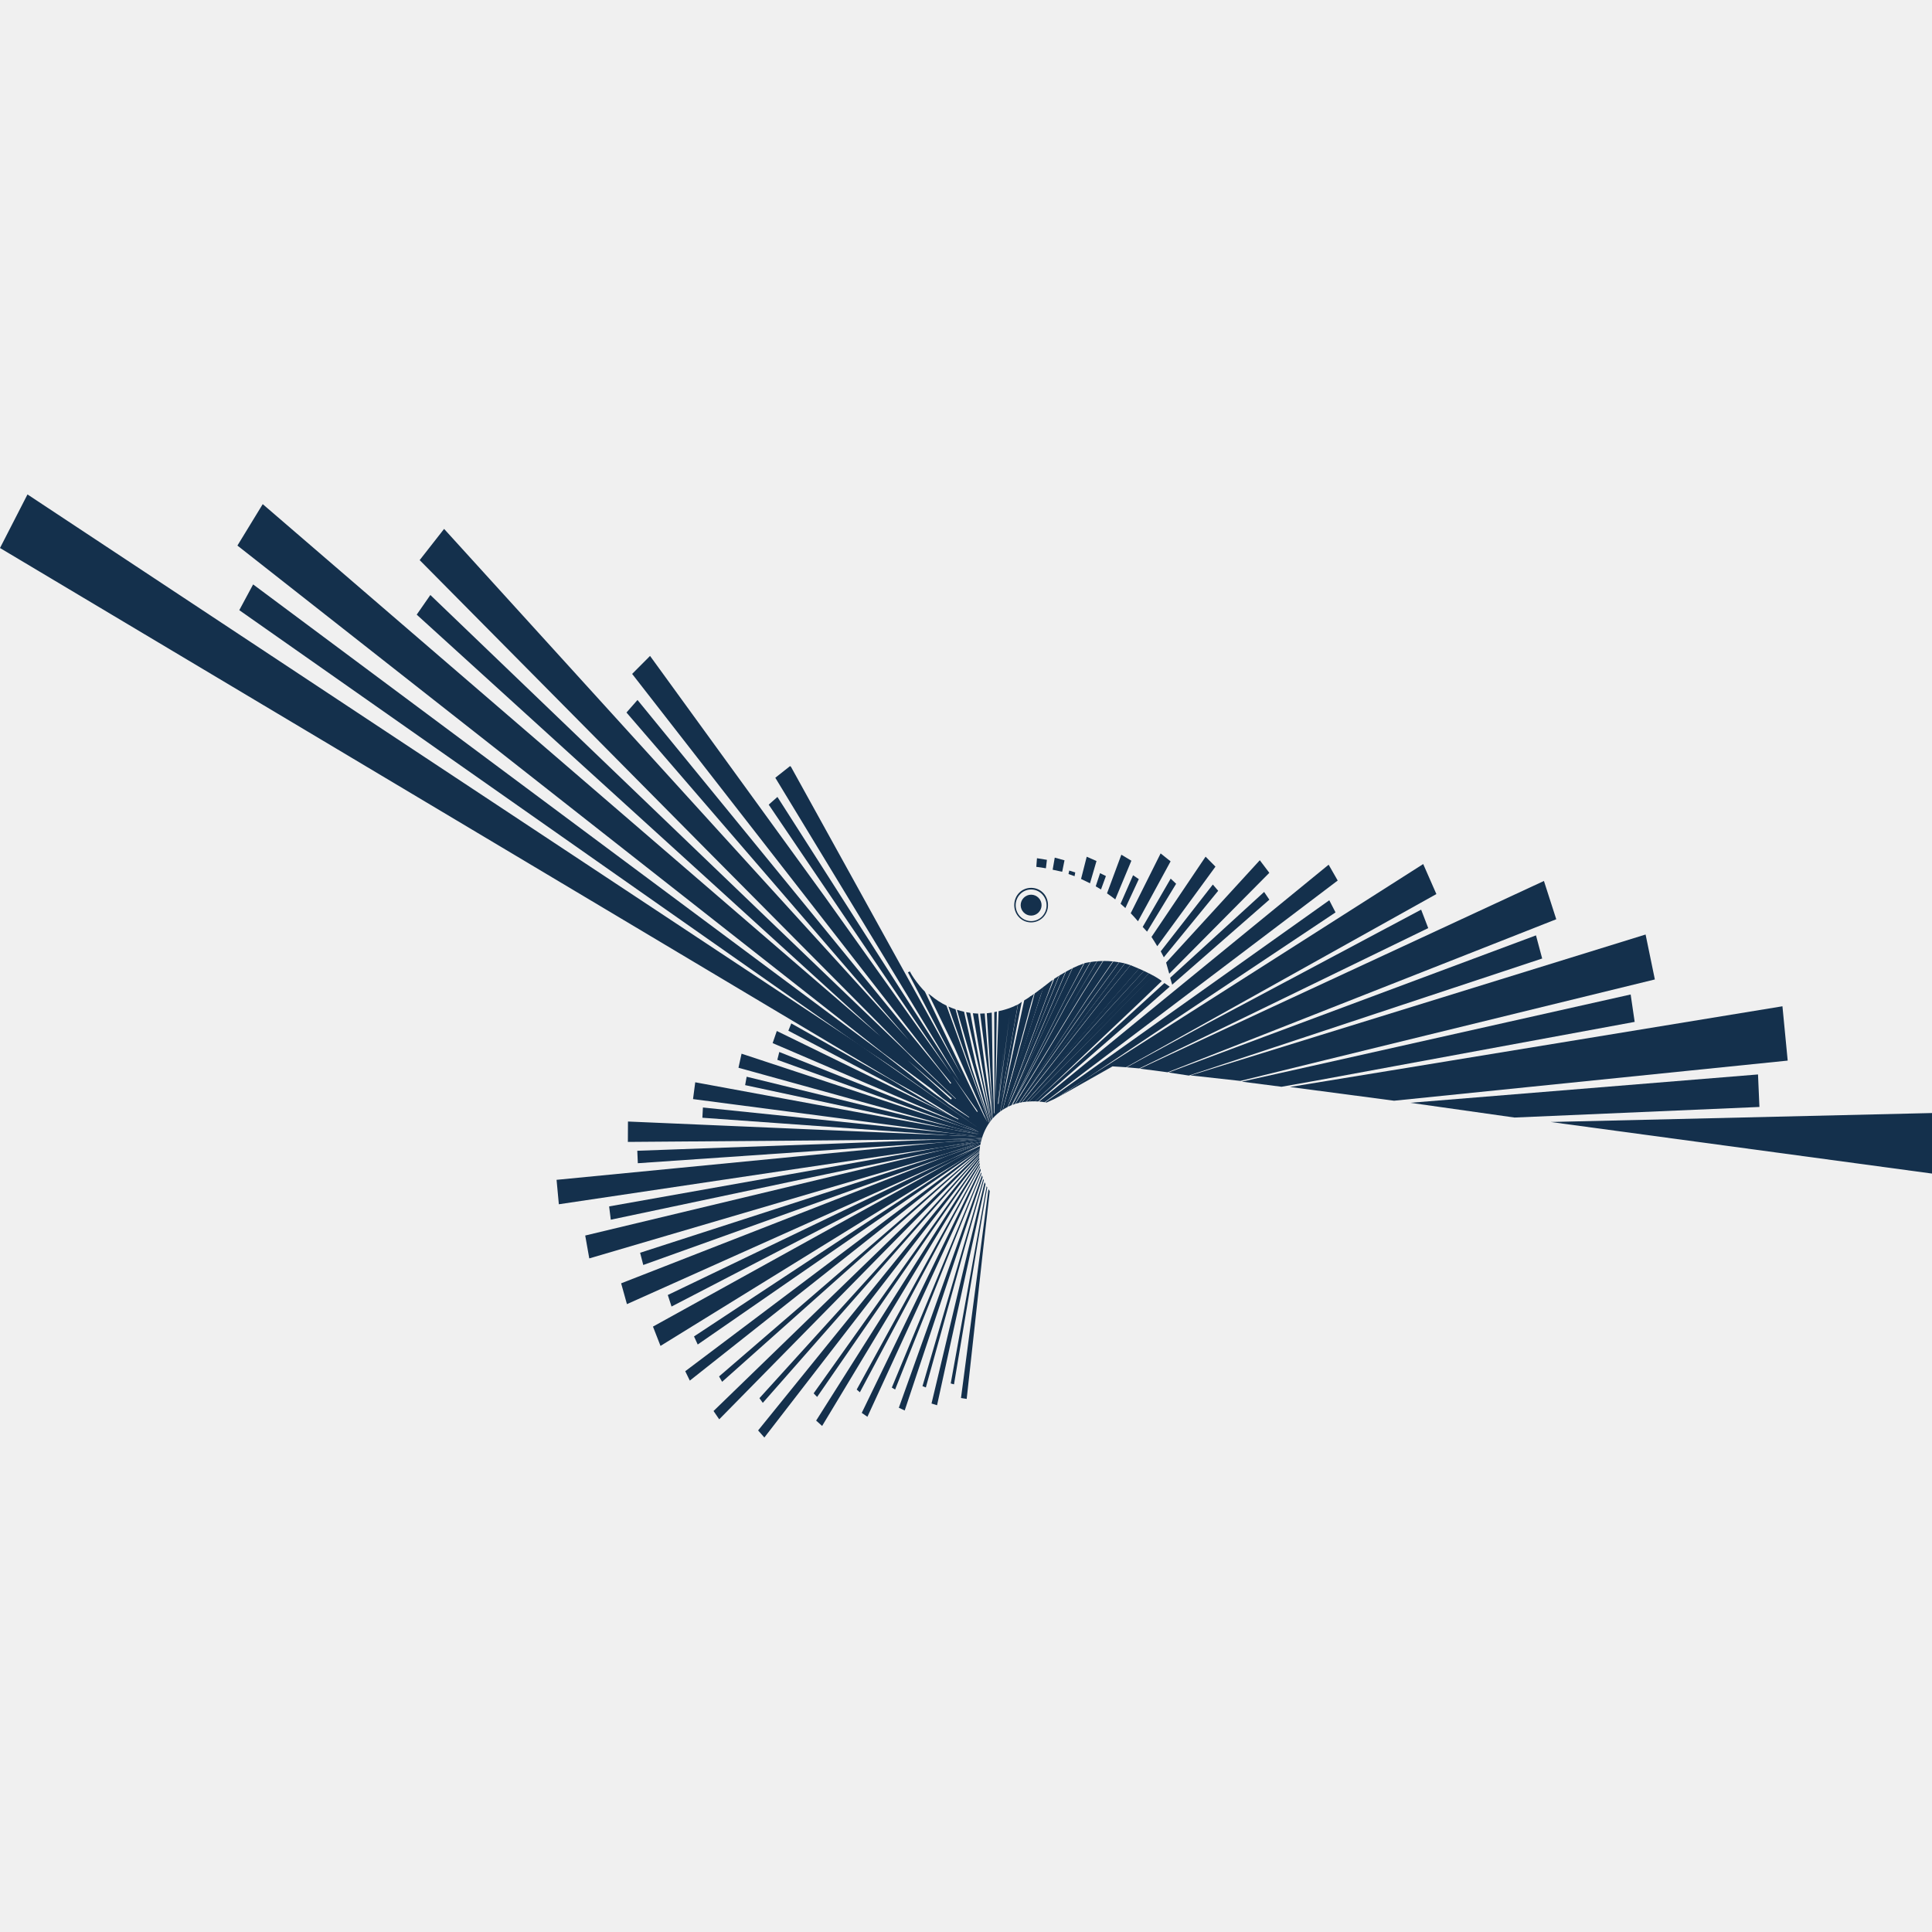
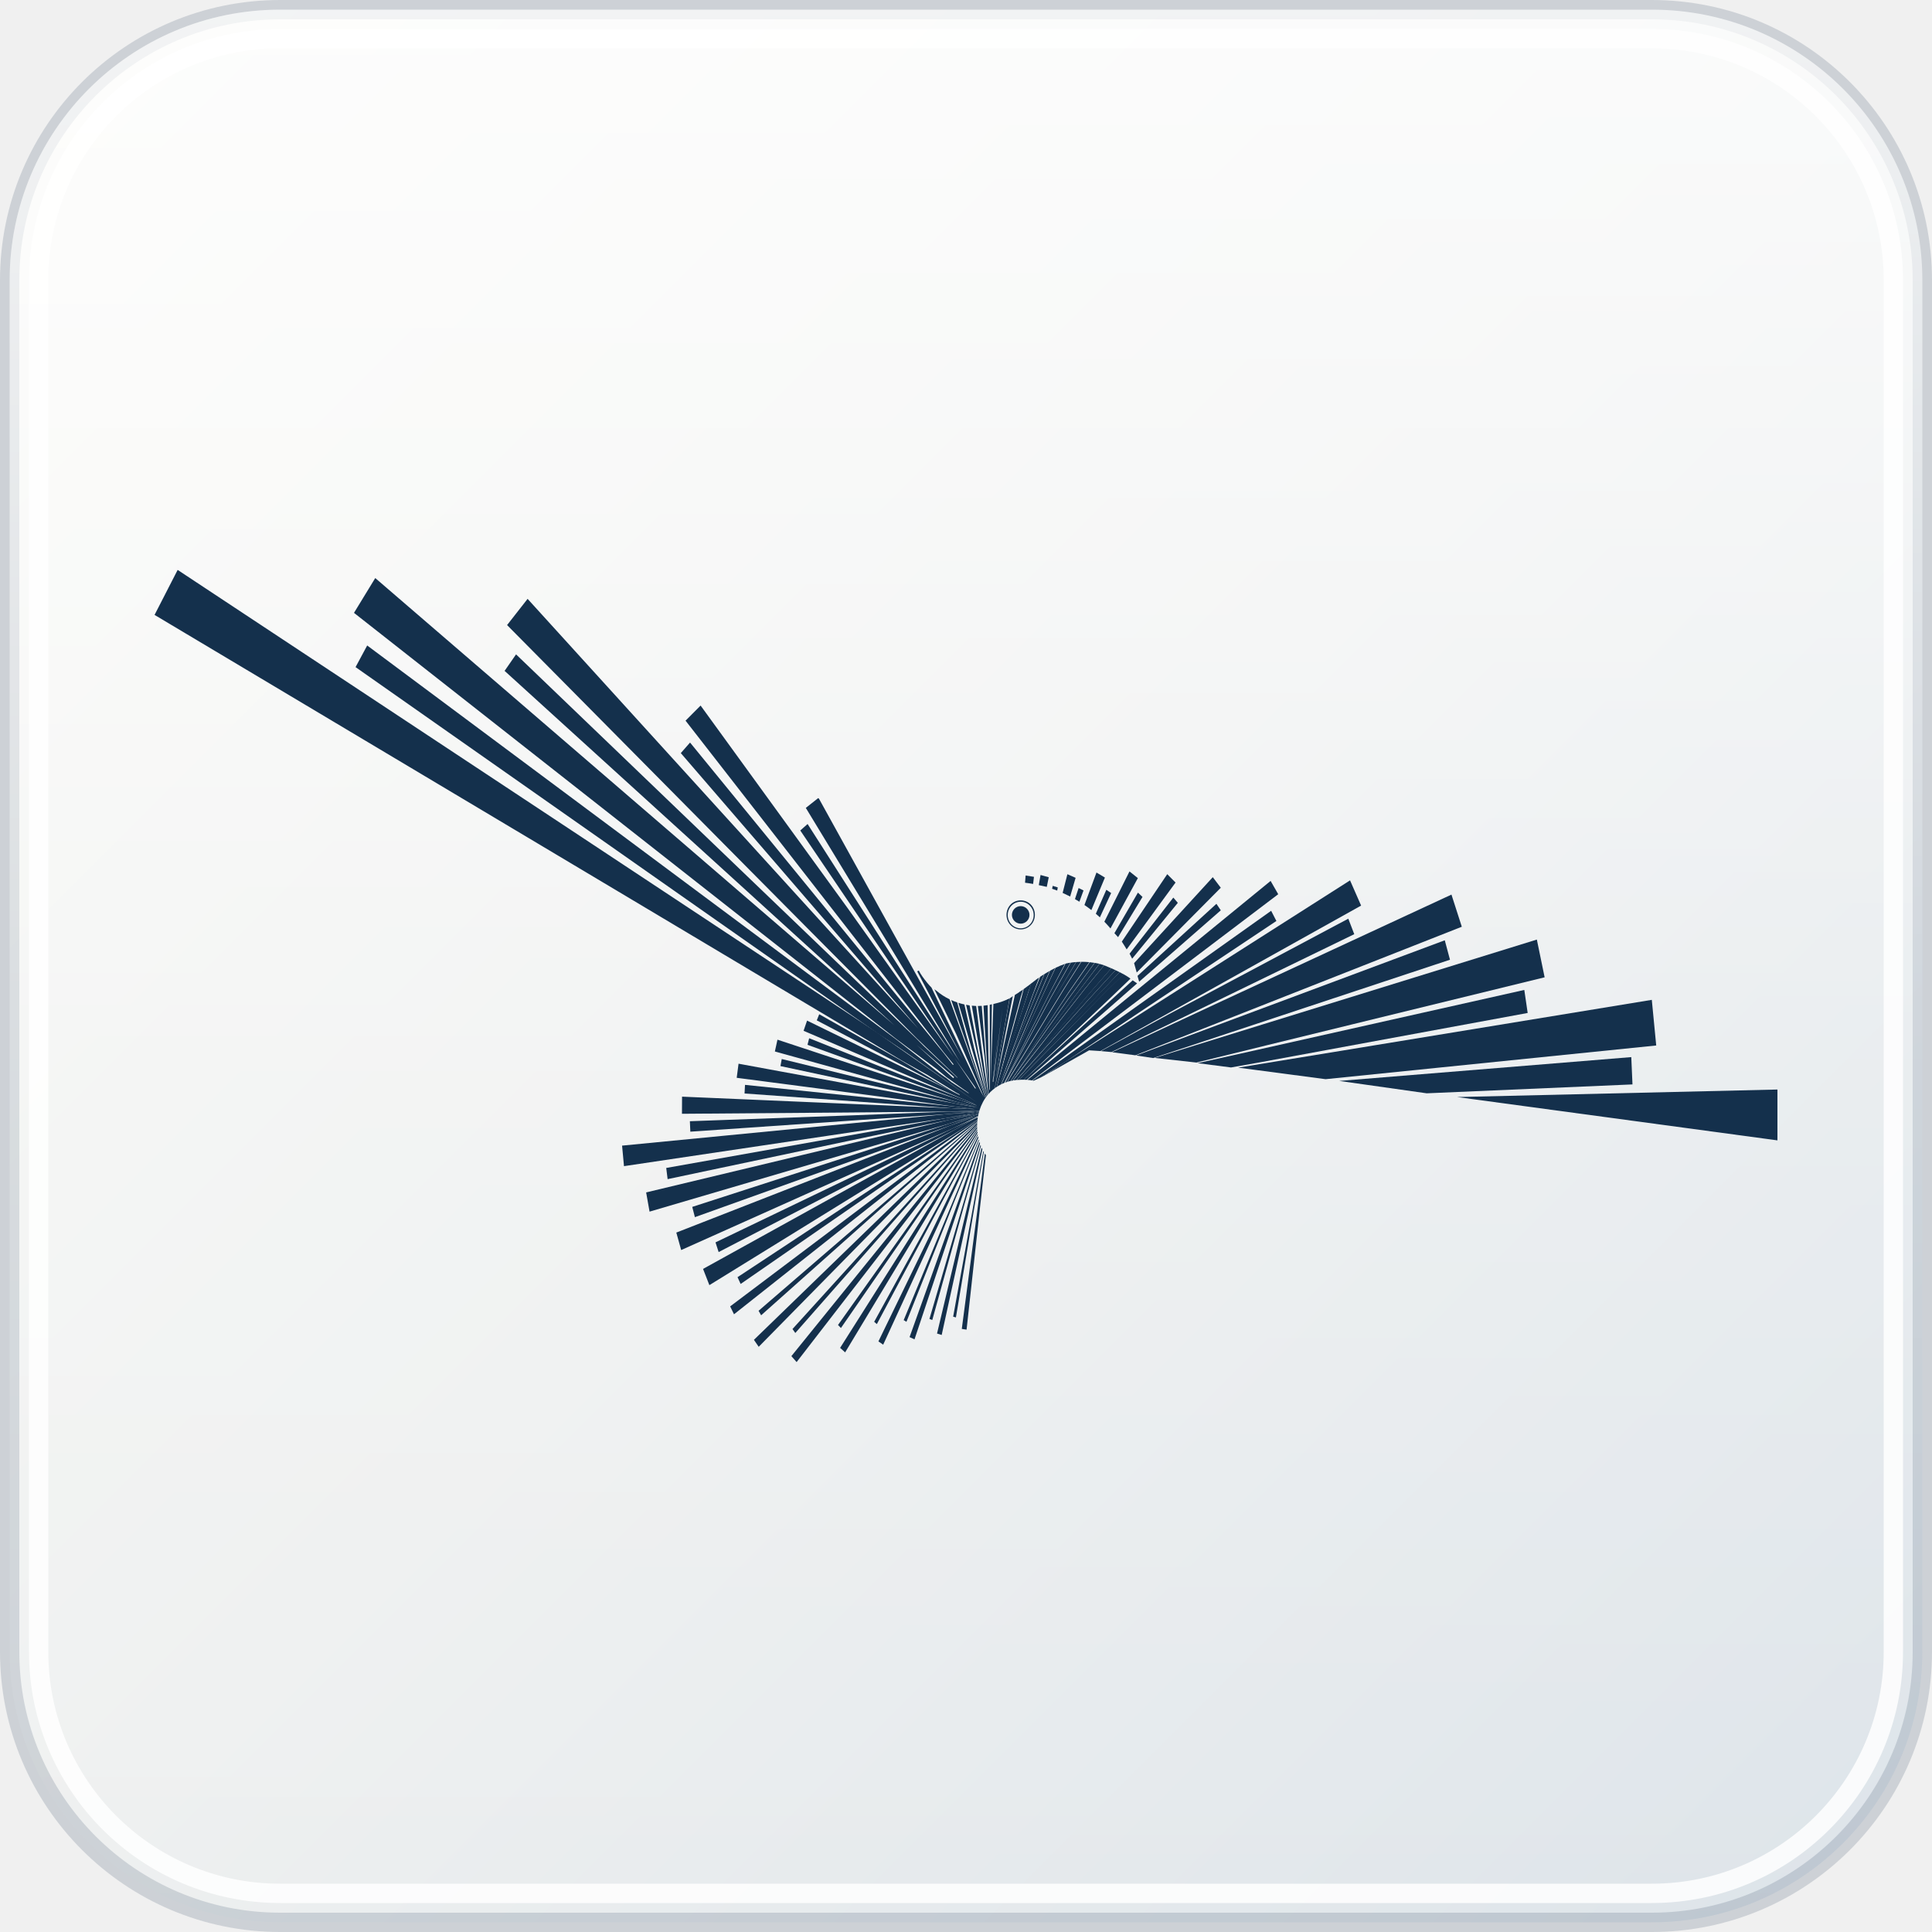
- <svg xmlns="http://www.w3.org/2000/svg" id="Layer_2" data-name="Layer 2" viewBox="0 -191.05 746.53 746.53">
-   <g id="Layer_1-2" data-name="Layer 1">
+ <svg xmlns="http://www.w3.org/2000/svg" viewBox="0 0 100 100">
+   <defs>
+     <linearGradient id="v" x1="0" y1="0" x2="1" y2="1">
+       <stop offset="0" stop-color="#F9F9F6" />
+       <stop offset=".5" stop-color="#EEF0F0" />
+       <stop offset="1" stop-color="#DCE3E9" />
+     </linearGradient>
+     <linearGradient id="r" x1="0" y1="0" x2="0" y2="1">
+       <stop offset="0" stop-color="#fff" stop-opacity=".72" />
+       <stop offset=".55" stop-color="#fff" stop-opacity=".18" />
+       <stop offset="1" stop-color="#fff" stop-opacity="0" />
+     </linearGradient>
+   </defs>
+   <rect x=".5" y=".5" width="99" height="99" rx="14" fill="url(#v)" stroke="#14304C" stroke-opacity=".16" />
+   <rect x=".5" y=".5" width="99" height="99" rx="14" fill="url(#r)" />
+   <rect x="2" y="2" width="96" height="96" rx="12.5" fill="none" stroke="#fff" stroke-opacity=".85" />
+   <g transform="translate(8.000 29.498) scale(0.11252)">
    <g>
      <path d="M434.68,181.22l-13.22,17.38-26.9,36.32s.1-.01.14-.02l32.89-41.8,9.21-11.22c-.71-.22-1.42-.44-2.13-.65Z" fill="#14304c" />
      <path d="M440.08,183.25l-10.2,11.65-33.72,39.78c.06,0,.12-.02.19-.03l32.69-36.38,13-14.14c-.65-.3-1.3-.59-1.95-.88Z" fill="#14304c" />
      <path d="M444.55,185.35c-.2-.1-.41-.21-.61-.31l-13.88,14.57-32.71,34.97c.05,0,.11,0,.16,0l41.06-41.41,7.28-7.11c-.43-.24-.87-.47-1.31-.7Z" fill="#14304c" />
      <path d="M430.2,180.47l-9.8,14.17-26.88,40.52s.09-.03.14-.04l26.28-37.32,12.45-17.04c-.73-.12-1.46-.21-2.19-.29Z" fill="#14304c" />
      <path d="M381.94,268.45l-3.19,24.23-7.42,56.47,2.2.34,6.23-56.64,2.69-23.64c-.18-.25-.34-.51-.5-.76Z" fill="#14304c" />
      <path d="M380.45,265.76l-6.6,27.18-13.91,58.33,2.14.67,12.86-58.75,5.87-26.69c-.12-.25-.26-.49-.37-.74Z" fill="#14304c" />
      <path d="M379.45,263.07l-10.69,29.91-21.45,59.93,2.27,1.05,20.19-60.47,9.93-29.61c-.09-.26-.17-.53-.25-.8Z" fill="#14304c" />
      <path d="M378.8,260.48l-15.99,32.92-29.83,61.49,2.19,1.51,28.7-62.38,15.1-32.78c-.06-.26-.11-.51-.16-.77Z" fill="#14304c" />
      <path d="M378.48,258.27l-22.79,35.88-40.33,63.72,2.31,2.07,39.03-64.78,21.87-36.2c-.03-.23-.06-.46-.08-.69Z" fill="#14304c" />
      <path d="M378.37,256.21l-31.74,39.13-53.69,66.33,2.41,2.74,52.38-67.77,30.68-39.68c-.01-.25-.03-.5-.03-.75Z" fill="#14304c" />
      <path d="M378.86,251.07l-12.76,4.49-43.62,17.07-82.47,32.2,2.24,8.04,81.38-36.45,43.57-19.51,11.6-5.53c.02-.1.04-.2.06-.31Z" fill="#14304c" />
      <path d="M379.05,250.12l-13.92,2.94-49.48,11.85-89.52,21.45,1.57,8.84,88.75-26.08,49.14-14.41,13.42-4.4c.02-.07.03-.13.04-.2Z" fill="#14304c" />
      <path d="M379.29,249.28l-15.3,1.1-54.82,5.31-94.11,9.15.88,9.44,93.61-13.95,54.27-8.09,15.43-2.8s.03-.1.04-.15Z" fill="#14304c" />
      <path d="M404.14,144.46l.39-3.27-3.84-.62-.26,3.33c1.24.15,2.48.34,3.7.56Z" fill="#14304c" />
      <polygon points="410.43 145.81 411.33 141.38 407.56 140.34 406.75 145.01 410.43 145.81" fill="#14304c" />
      <polygon points="421.18 150.25 423.69 141.65 419.91 139.99 417.72 148.58 421.18 150.25" fill="#14304c" />
      <path d="M430.94,156.48l6.23-14.95-3.88-2.32-5.54,14.94c1.09.74,2.15,1.52,3.19,2.33Z" fill="#14304c" />
      <path d="M439.72,164.93l12.6-23.15-3.85-3.07-11.56,23.12c.97,1,1.91,2.03,2.81,3.1Z" fill="#14304c" />
      <path d="M447.17,174.57l22.49-30.75-3.82-3.85-20.9,31.02c.84,1.37,1.51,2.28,2.23,3.58Z" fill="#14304c" />
      <path d="M436.82,181.88l-8.87,10.87-32.97,42.11c.48-.08.95-.17,1.45-.22l33.52-39.72,10.16-11.66-3.29-1.37Z" fill="#14304c" />
      <path d="M448.05,187.39c-.75-.51-1.53-.97-2.33-1.41l-7.35,7.22-40.76,41.38c.47-.03.93-.07,1.42-.07.11,0,.21.01.32.02.11,0,.21-.02.32-.02.09,0,.17.01.26.01l40.85-38.67,8.14-7.82c-.28-.22-.57-.44-.86-.64Z" fill="#14304c" />
      <polygon points="451.8 185.2 490.47 146.21 486.79 141.35 450.59 180.89 451.8 185.2" fill="#14304c" />
      <path d="M513.39,143.07l-64.63,52.82-47.25,38.7c.73.05,1.44.14,2.13.26l47.14-35.59,66.11-50.07-3.5-6.12Z" fill="#14304c" />
      <polygon points="555.02 154.42 549.93 142.82 467.06 195.62 419.24 226.05 409.45 232.56 429.89 221 435.12 221.33 469.93 201.9 555.02 154.42" fill="#14304c" />
      <polygon points="601.34 164.15 596.58 149.36 490.24 198.69 440.45 221.88 451.17 223.28 492.9 206.87 601.34 164.15" fill="#14304c" />
      <polygon points="639.44 187.41 635.86 170.05 510 209 460.01 224.49 479.28 226.62 512.03 218.57 639.44 187.41" fill="#14304c" />
      <polygon points="688.74 197.78 536.57 222.73 498.43 228.96 538.68 234.27 690.77 218.77 688.74 197.78" fill="#14304c" />
      <path d="M381.23,267.31l-4.26,23.23-9.61,52.98,1.27.34,8.92-53.19,3.93-22.93c-.08-.14-.18-.28-.26-.42Z" fill="#14304c" />
      <path d="M379.94,264.5l-7.65,25.95-15.84,54.11,1.3.5,15.13-54.37,7.27-25.67c-.07-.18-.14-.36-.21-.53Z" fill="#14304c" />
      <path d="M379.12,261.98l-11.76,28.22-22.76,54.91,1.27.77,22.07-55.43,11.31-28c-.04-.16-.1-.31-.14-.46Z" fill="#14304c" />
      <path d="M378.63,259.46l-16.83,30.4-30.77,56.02,1.23,1.05,30.21-56.65,16.22-30.35c-.03-.16-.04-.31-.06-.47Z" fill="#14304c" />
      <path d="M378.42,257.32l-23.4,32.87-40.63,57.15,1.35,1.39,40-57.9,22.71-32.92c-.02-.2-.01-.39-.02-.59Z" fill="#14304c" />
      <path d="M378.38,255.46l-31.87,35.24-53.06,58.5,1.3,1.82,52.35-59.51,31.27-35.54c0-.17.01-.33.02-.5Z" fill="#14304c" />
      <path d="M378.57,252.86l-6.57,4.05-36.87,24.27-66.96,44.17,1.43,3.12,66.29-45.85,42.65-29.46c.01-.1.02-.2.04-.3Z" fill="#14304c" />
      <polygon points="367.19 256.9 330.15 274.69 258.04 309.34 259.48 313.8 330.86 276.79 368.37 257.37 377.47 252.31 367.19 256.9" fill="#14304c" />
      <polygon points="365.59 254.72 324.76 267.99 247.34 293.02 248.56 297.74 325.22 270.26 366.1 255.56 376.97 251.34 365.59 254.72" fill="#14304c" />
      <polygon points="363.82 252.23 318.57 260.32 235.37 275.11 236.01 280.25 318.82 262.76 365.13 253.07 376.38 250.38 363.82 252.23" fill="#14304c" />
      <polygon points="365.22 249.19 321.68 250.88 246.25 253.61 246.46 258.42 321.76 253.24 363.99 250.38 376.38 249.15 365.22 249.19" fill="#14304c" />
      <polygon points="368.03 246.88 331.54 243.08 271.61 236.89 271.4 240.85 331.41 245.15 366.56 247.63 377.35 248.05 368.03 246.88" fill="#14304c" />
      <polygon points="369.56 244.89 338.54 237.23 288.51 225 287.92 228.25 338.24 239.03 368.45 245.49 378.24 247.25 369.56 244.89" fill="#14304c" />
      <polygon points="378.03 246.2 372.33 243.67 344.01 232.51 301.12 215.44 300.36 218.47 343.55 234.06 371.03 244.05 378.45 246.46 378.03 246.2" fill="#14304c" />
      <polygon points="377.08 245.64 372.29 243.8 378.03 246.2 377.08 245.64" fill="#14304c" />
      <polygon points="305.75 204.4 304.62 207.22 345.33 228.58 368.53 240.8 343.56 225.78 305.75 204.4" fill="#14304c" />
      <polygon points="341.04 215.89 241.35 141.68 97.81 34.77 92.46 44.72 238.35 147.11 332.45 213.09 364.19 234.06 341.04 215.89" fill="#14304c" />
      <polygon points="413.16 145.34 412.87 146.68 415.22 147.51 415.48 146.06 413.16 145.34" fill="#14304c" />
      <path d="M425.43,152.64l1.9-5.18-2.26-1.12-1.68,5.09c.69.39,1.37.79,2.04,1.21Z" fill="#14304c" />
      <path d="M434.85,159.82l5.19-11.18-2.22-1.49-4.83,11.01c.63.54,1.25,1.09,1.86,1.66Z" fill="#14304c" />
      <path d="M452.35,148.46l-10.81,18.65c.21.22,1.31,1.45,1.68,1.83l11.24-18.5-2.1-1.98Z" fill="#14304c" />
      <path d="M432.48,180.77l-12.24,16.81-26.33,37.48c.29-.06.59-.11.88-.17l26.66-36.25,13.17-17.43c-.09-.03-.19-.06-.28-.08-.62-.13-1.24-.25-1.87-.36Z" fill="#14304c" />
      <path d="M442.03,184.13l-12.81,14-32.65,36.49c.33-.03.68-.03,1.02-.05l32.7-35.01,13.65-14.51c-.63-.32-1.27-.62-1.91-.92Z" fill="#14304c" />
      <polygon points="449.7 178.85 470.71 153.15 468.64 150.74 448.51 176.54 449.7 178.85" fill="#14304c" />
      <path d="M449.94,188.8l-13.52,12.35-36.5,33.36c.44,0,.85.04,1.27.06l36.46-31.78,14.33-12.59-2.04-1.4Z" fill="#14304c" />
      <path d="M452.93,189.43l37.55-32.84-2.02-2.99-36.3,33.16c.3.92.46,1.79.77,2.66Z" fill="#14304c" />
      <path d="M513.64,156.81l-64.69,45.99-45.1,32.08c.19.03.38.05.57.09l3.29-1.51,11.47-7.31,31.12-20.81,65.75-43.84-2.41-4.68Z" fill="#14304c" />
      <polygon points="407.75 233.39 409.44 232.52 419.25 225.6 407.75 233.39" fill="#14304c" />
      <polygon points="551.87 167.57 549.13 160.44 466.6 204.37 435.32 221.36 440.22 221.79 468.07 208.29 551.87 167.57" fill="#14304c" />
      <polygon points="595.9 179.32 593.51 170.38 488.83 209.43 451.51 223.37 459.38 224.55 490.14 214.36 595.9 179.32" fill="#14304c" />
      <polygon points="631.64 203.81 630.09 193.22 507.2 220.79 479.8 226.9 495.18 228.88 508.04 226.6 631.64 203.81" fill="#14304c" />
      <polygon points="679.3 224.12 544.95 235.07 585.2 240.77 679.85 236.68 679.3 224.12" fill="#14304c" />
      <polygon points="746.53 262.42 746.53 239.03 599.19 242.49 746.53 262.42" fill="#14304c" />
      <g>
        <path d="M398.43,165.36c3.54,0,6.52-2.91,6.52-6.67s-2.84-6.67-6.52-6.67-6.52,2.91-6.52,6.67,2.91,6.67,6.52,6.67ZM398.43,152.65c3.27,0,5.97,2.72,5.97,6.11s-2.65,6.11-5.97,6.11-5.97-2.72-5.97-6.11,2.65-6.11,5.97-6.11Z" fill="#14304c" />
        <path d="M398.43,162.74c2.22,0,4.04-1.83,4.04-4.04s-1.83-4.04-4.04-4.04-4.04,1.83-4.04,4.04,1.83,4.04,4.04,4.04Z" fill="#14304c" />
      </g>
      <path d="M392.19,197.64l-6.01,39.55,7.12-40.09c-.36.2-.74.37-1.11.53Z" fill="#14304c" />
      <path d="M388,237.4l14.04-43.66,1.35-3.59c-.62.47-1.25.94-1.87,1.4l-1.92,5.85-11.61,40.01s0,0,0,0Z" fill="#14304c" />
      <path d="M395.7,195.54l-9.11,41.76c3.02-13.9,6.14-27.81,9.11-41.76h0Z" fill="#14304c" />
      <path d="M411.93,184.37l-5.65,13.2-16.56,38.9s.03-.02.05-.02l24.54-53.33c-.8.4-1.6.81-2.38,1.25Z" fill="#14304c" />
      <path d="M407.34,187.2l-2.96,7.38-15.4,42.28s.02-.01.03-.02l15.62-39.57,4.57-11.3c-.63.4-1.26.8-1.86,1.21Z" fill="#14304c" />
      <path d="M397.92,194.14l-10.63,43.53,11.22-41.38,1.03-3.29c-.54.39-1.07.77-1.62,1.14Z" fill="#14304c" />
      <path d="M378.53,253.17l-44.17,33.2-69.58,52.42,1.77,3.63,68.74-54.41,43.16-34.22c.02-.21.05-.42.08-.63Z" fill="#14304c" />
      <path d="M378.44,253.95l-38.6,33.39-61.99,53.47,1.18,2.07,61.31-54.62,38.08-33.93c0-.13,0-.26.02-.39Z" fill="#14304c" />
      <path d="M378.42,254.48l-38.95,37.87-63.76,61.82,2.2,3.21,62.53-63.6,37.95-38.51c0-.26.02-.52.03-.78Z" fill="#14304c" />
      <path d="M378.71,251.77l-1.24.54-9.1,5.06-39.86,22.04-76.2,42.14,2.91,7.46,74.67-46.1,42.1-26.01h0s6.57-4.05,6.57-4.05c.04-.36.08-.73.14-1.08Z" fill="#14304c" />
      <path d="M379.46,248.7l-14.24.5,11.16-.05,3.03-.29c.02-.05.03-.11.05-.16Z" fill="#14304c" />
      <path d="M379.41,248.86l-2.91.28h-.12s-12.39,1.24-12.39,1.24l15.3-1.11c.04-.14.08-.28.12-.42Z" fill="#14304c" />
      <path d="M379.05,250.12c.06-.23.13-.46.19-.7l-15.43,2.8,12.56-1.85-11.25,2.69,13.92-2.94Z" fill="#14304c" />
      <path d="M378.86,251.07c.05-.25.1-.5.15-.75l-13.42,4.4,11.37-3.37-10.87,4.22,12.76-4.49Z" fill="#14304c" />
      <path d="M414.47,183.04l-4.73,10.17-20.16,43.34c.41-.2.84-.38,1.28-.55l20.95-41.53,6.96-13.24c-1.45.52-2.89,1.13-4.3,1.81Z" fill="#14304c" />
      <path d="M419.2,181.08c-.06.02-.13.05-.19.07l-7.04,13.17-20.94,41.62s.05-.02.07-.03l20.79-38.59,9.4-16.64c-.57.09-1.15.19-1.72.31-.12.03-.25.06-.37.09Z" fill="#14304c" />
      <path d="M423.97,180.38l-10.56,17.66-.85,1.49.87-1.54,10.42-17.6c-.8.06-1.61.15-2.41.28l-9.3,16.47-20.84,38.71c.3-.11.6-.23.91-.33l1.79-3.16,24.05-39.36,8.09-12.71c-.72,0-1.44.04-2.16.1Z" fill="#14304c" />
      <path d="M426.33,180.28l-7.89,12.43-26.08,42.75c.45-.14.91-.26,1.38-.37l26.69-40.77,9.58-13.88c-1.22-.12-2.45-.17-3.68-.17Z" fill="#14304c" />
      <path d="M383.57,241.15c1.11-1.28,2.41-2.41,3.86-3.37l.04-.16,11-43.87c-.89.62-1.79,1.21-2.72,1.76l-8.98,41.79-.2,1.05s-.06-.03-.1-.04l.28-1.25,8.07-41.04s0,0,0,0c-.42.41-.93.76-1.46,1.05l-6.6,37.21,5.75-36.79c-.35.16-.71.31-1.05.45-.33.14-.66.26-.99.39-.36.14-.72.27-1.08.39-.35.12-.71.23-1.06.33-.21.06-.43.12-.64.18-.55.15-1.11.29-1.69.41-.05.01-.1.02-.14.02l-1.24,35.24.16-11.07.4-24.02c-.33.08-.66.16-1,.23l.05,23.8.06,15c-.01.09-.03.18-.04.27-.05.05-.1.1-.15.15l-.53-16.57-.35-22.47c-.64.11-1.28.2-1.92.26l1.36,22.39,1.02,16.97-1.35-16.01-1.83-23.29c-.59.04-1.19.06-1.78.07l3.06,23.36,1.78,17.17ZM390.1,201.4l-4.27,34.09h-.17l4.44-34.09ZM387.88,213.55l-2.27,21.94h-.08l2.35-21.94Z" fill="#14304c" />
      <path d="M409.35,185.9l-4.51,11.11-15.69,38.91,15.02-41.11,2.75-7.33c-.39.27-.78.54-1.16.81-.85.68-1.7,1.35-2.56,2l-1.17,3.64-11.06,33.59,9.01-30.38,1.69-5.7c-.1.08-.21.15-.31.23-.52.38-1.04.77-1.56,1.15l-1.02,3.88-11.31,41.03v.05c.61-.41,1.25-.78,1.93-1.12l16.7-38.95,5.63-13.22c-.81.45-1.6.93-2.38,1.41Z" fill="#14304c" />
      <path d="M380.63,221.36l-.03.02-2.66-20.78c-.67-.02-1.34-.06-2.01-.14l3.68,21.2,3.46,20.02-.04.04-3.85-18.75-.02.02-4.24-22.66c-.54-.08-1.08-.17-1.62-.28l5.3,23.11,4.22,18.79-.08.08-5.89-22.63h.05s0-.05,0-.05l-.02.02v.02s-4.36-19.5-4.36-19.5c-.93-.21-1.86-.46-2.77-.75l6.04,20.69,6.62,22.52-.05.05-6.89-20.73h.05s-.05-.11-.05-.11l-.02-.02h0s-6.23-22.58-6.23-22.58c-.94-.32-1.87-.68-2.77-1.09l8.43,23.99,7.19,20.36.13.34-.09.09-.1-.27-16.29-44.85c-2.15-1.04-4.17-2.34-5.98-3.88-.38-.25-.73-.5-1.02-.74l9.95,20.43,12.36,28.07.61,1.28s-.04-.05-.06-.07l-1.35-2.44-22.84-48.05c-.55-.55-1.15-1.22-1.76-1.95-.14-.16-.27-.32-.4-.48-1.43-1.75-2.86-3.76-3.66-5.39l-.75.36,16.77,32.12,4.17,8-26.41-47.67-39.73-71.9-.34-.25-5.7,4.51,42.57,70.12,28.62,47.22-2.77-4.33,1.01,1.65-26.22-40.92-42.39-66.33-3.37,2.98,43.95,64.9,26.72,39.41-49.05-68.82-67.47-92.96-6.92,6.95,70.22,90.19,48.58,62.41,4.49,5.5s-.04.03-.05.04l-.23.23-4.29-5.53-47.08-57.66-69.57-85.11-4.26,4.85,71.46,82.87,37.8,43.9-73.02-80.28L171.6,13.32l-9.44,12.06,110.93,112.01,77.5,78.09,18.76,18.01s-.09.05-.13.08l-.08-.09-15.32-14.48-3.27-3.31-75.01-71.98-109.25-104.85-5.27,7.59,111.61,101.44,67.75,61.64-97.1-83.68L101.52,3.75l-9.78,16.01,146.11,114.84,103.2,81.09,18.81,13.99,4.32,3.61,10.32,7.33v.17l-7.96-5.19-2.32-1.85-31.7-21.16,42.08,29.79s.04.05.07.08l-42.23-29.59-142.23-94.1L10.62,0,0,20.7l299.09,178.42,44.51,26.51,2.37,1.36,9.57,5.34,13.04,8.03,1.81.96c-.06.07-.12.13-.18.2l-.35-.21-26.47-12.9-43.23-21.08-1.61,4.68,44,18.88,29.79,12.77,4.23,1.73.51.29h.02s.92.57.92.57l.11.04-.12-.04.31.17-4.58-1.42-2.7-.96-33.63-11.16-50.87-16.78-1.19,5.43,51.34,14.2,32.87,9.15,8.98,2.2s0,0,0,.01l-8.99-2.12,8.7,2.29.18.03s0,0,0,.01h-.05s-.12-.04-.12-.04l-7.45-1.29-2.34-.49-38.77-7.08-61.06-11.25-.85,6.49,61.54,8.05,38.72,5.18,10.41,1.05h0s-10.43-1-10.43-1l9.32,1.14,1.25.05s0,0,0,0l-1.15-.04h-.11s-9.81-.38-9.81-.38l-.97-.07-47.37-2.02-76.54-3.29-.04,7.88,76.49-.59,46.1-.43,14.24-.49c.85-2.72,2.17-5.26,4-7.42l-2.84-19.91ZM367.5,233.86l-16.89-15.31,17.2,14.81c-.19.09-.33.29-.31.5ZM367.7,224.16l9.59,13.48.5.82c-.1.03-.19.08-.27.15l-9.82-14.46ZM374.78,242.53s.06.02.08.03l3.37,2.39.04.03-3.5-2.45Z" fill="#14304c" />
    </g>
  </g>
</svg>
